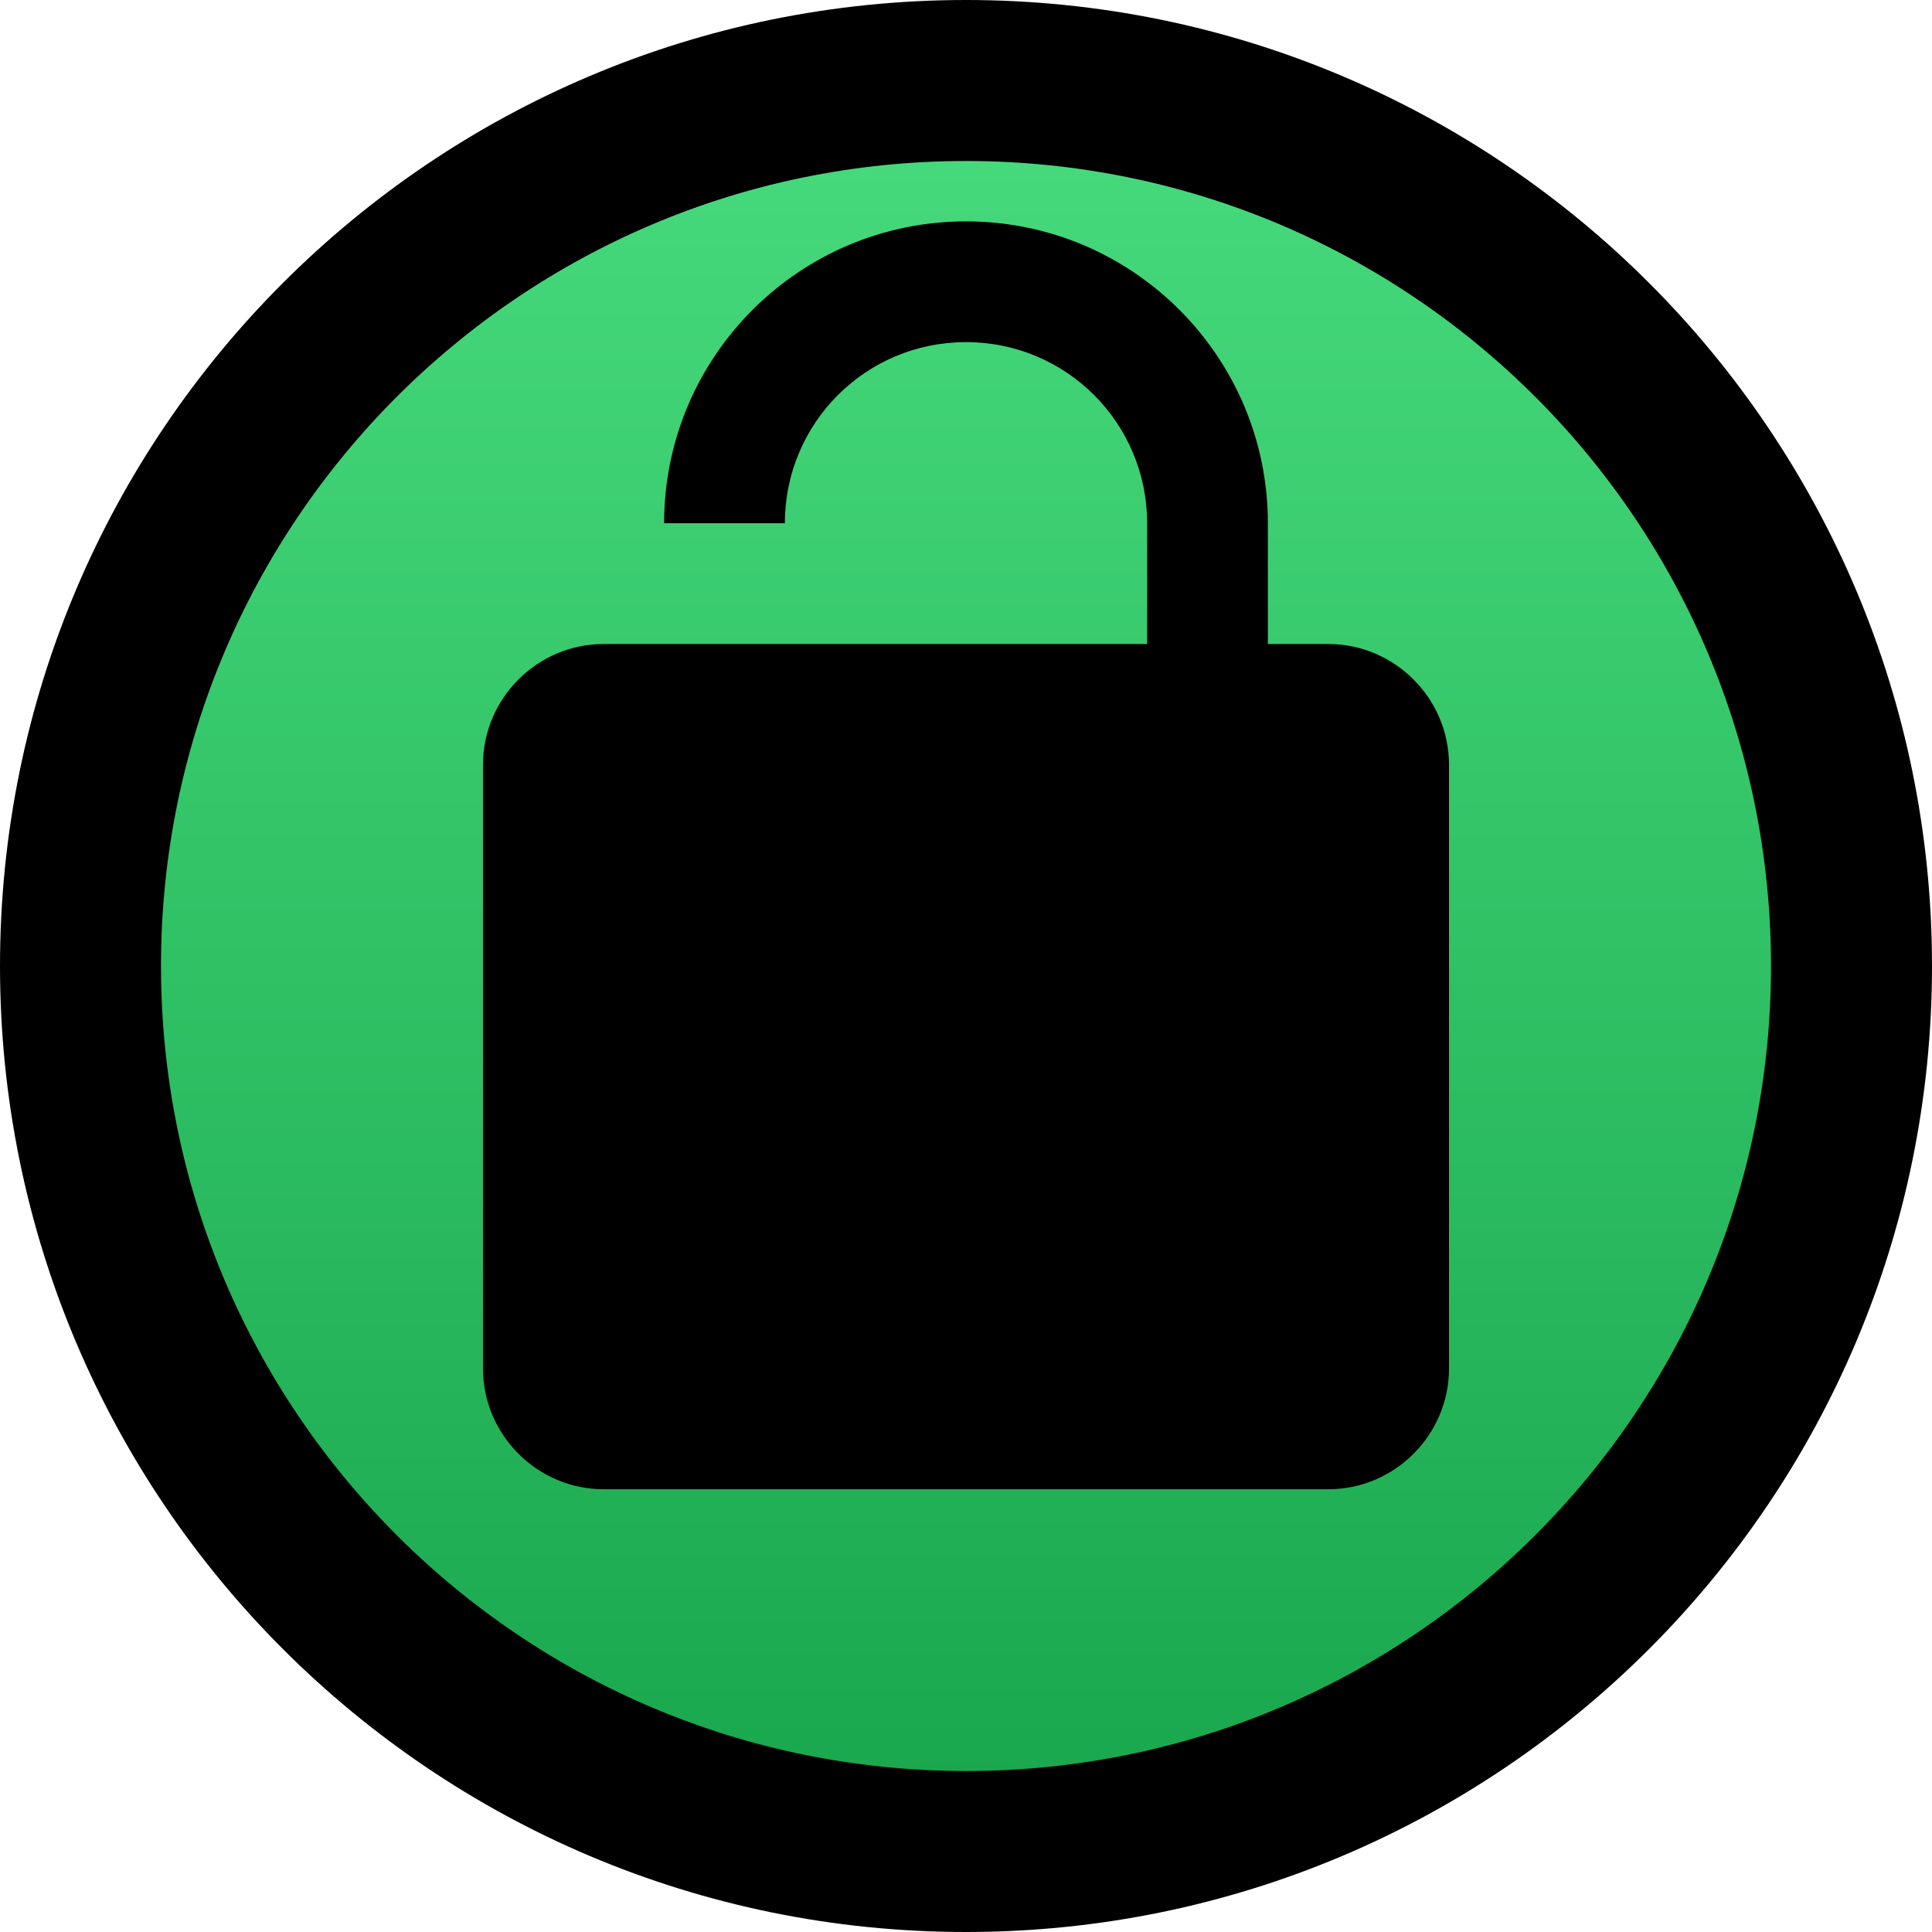
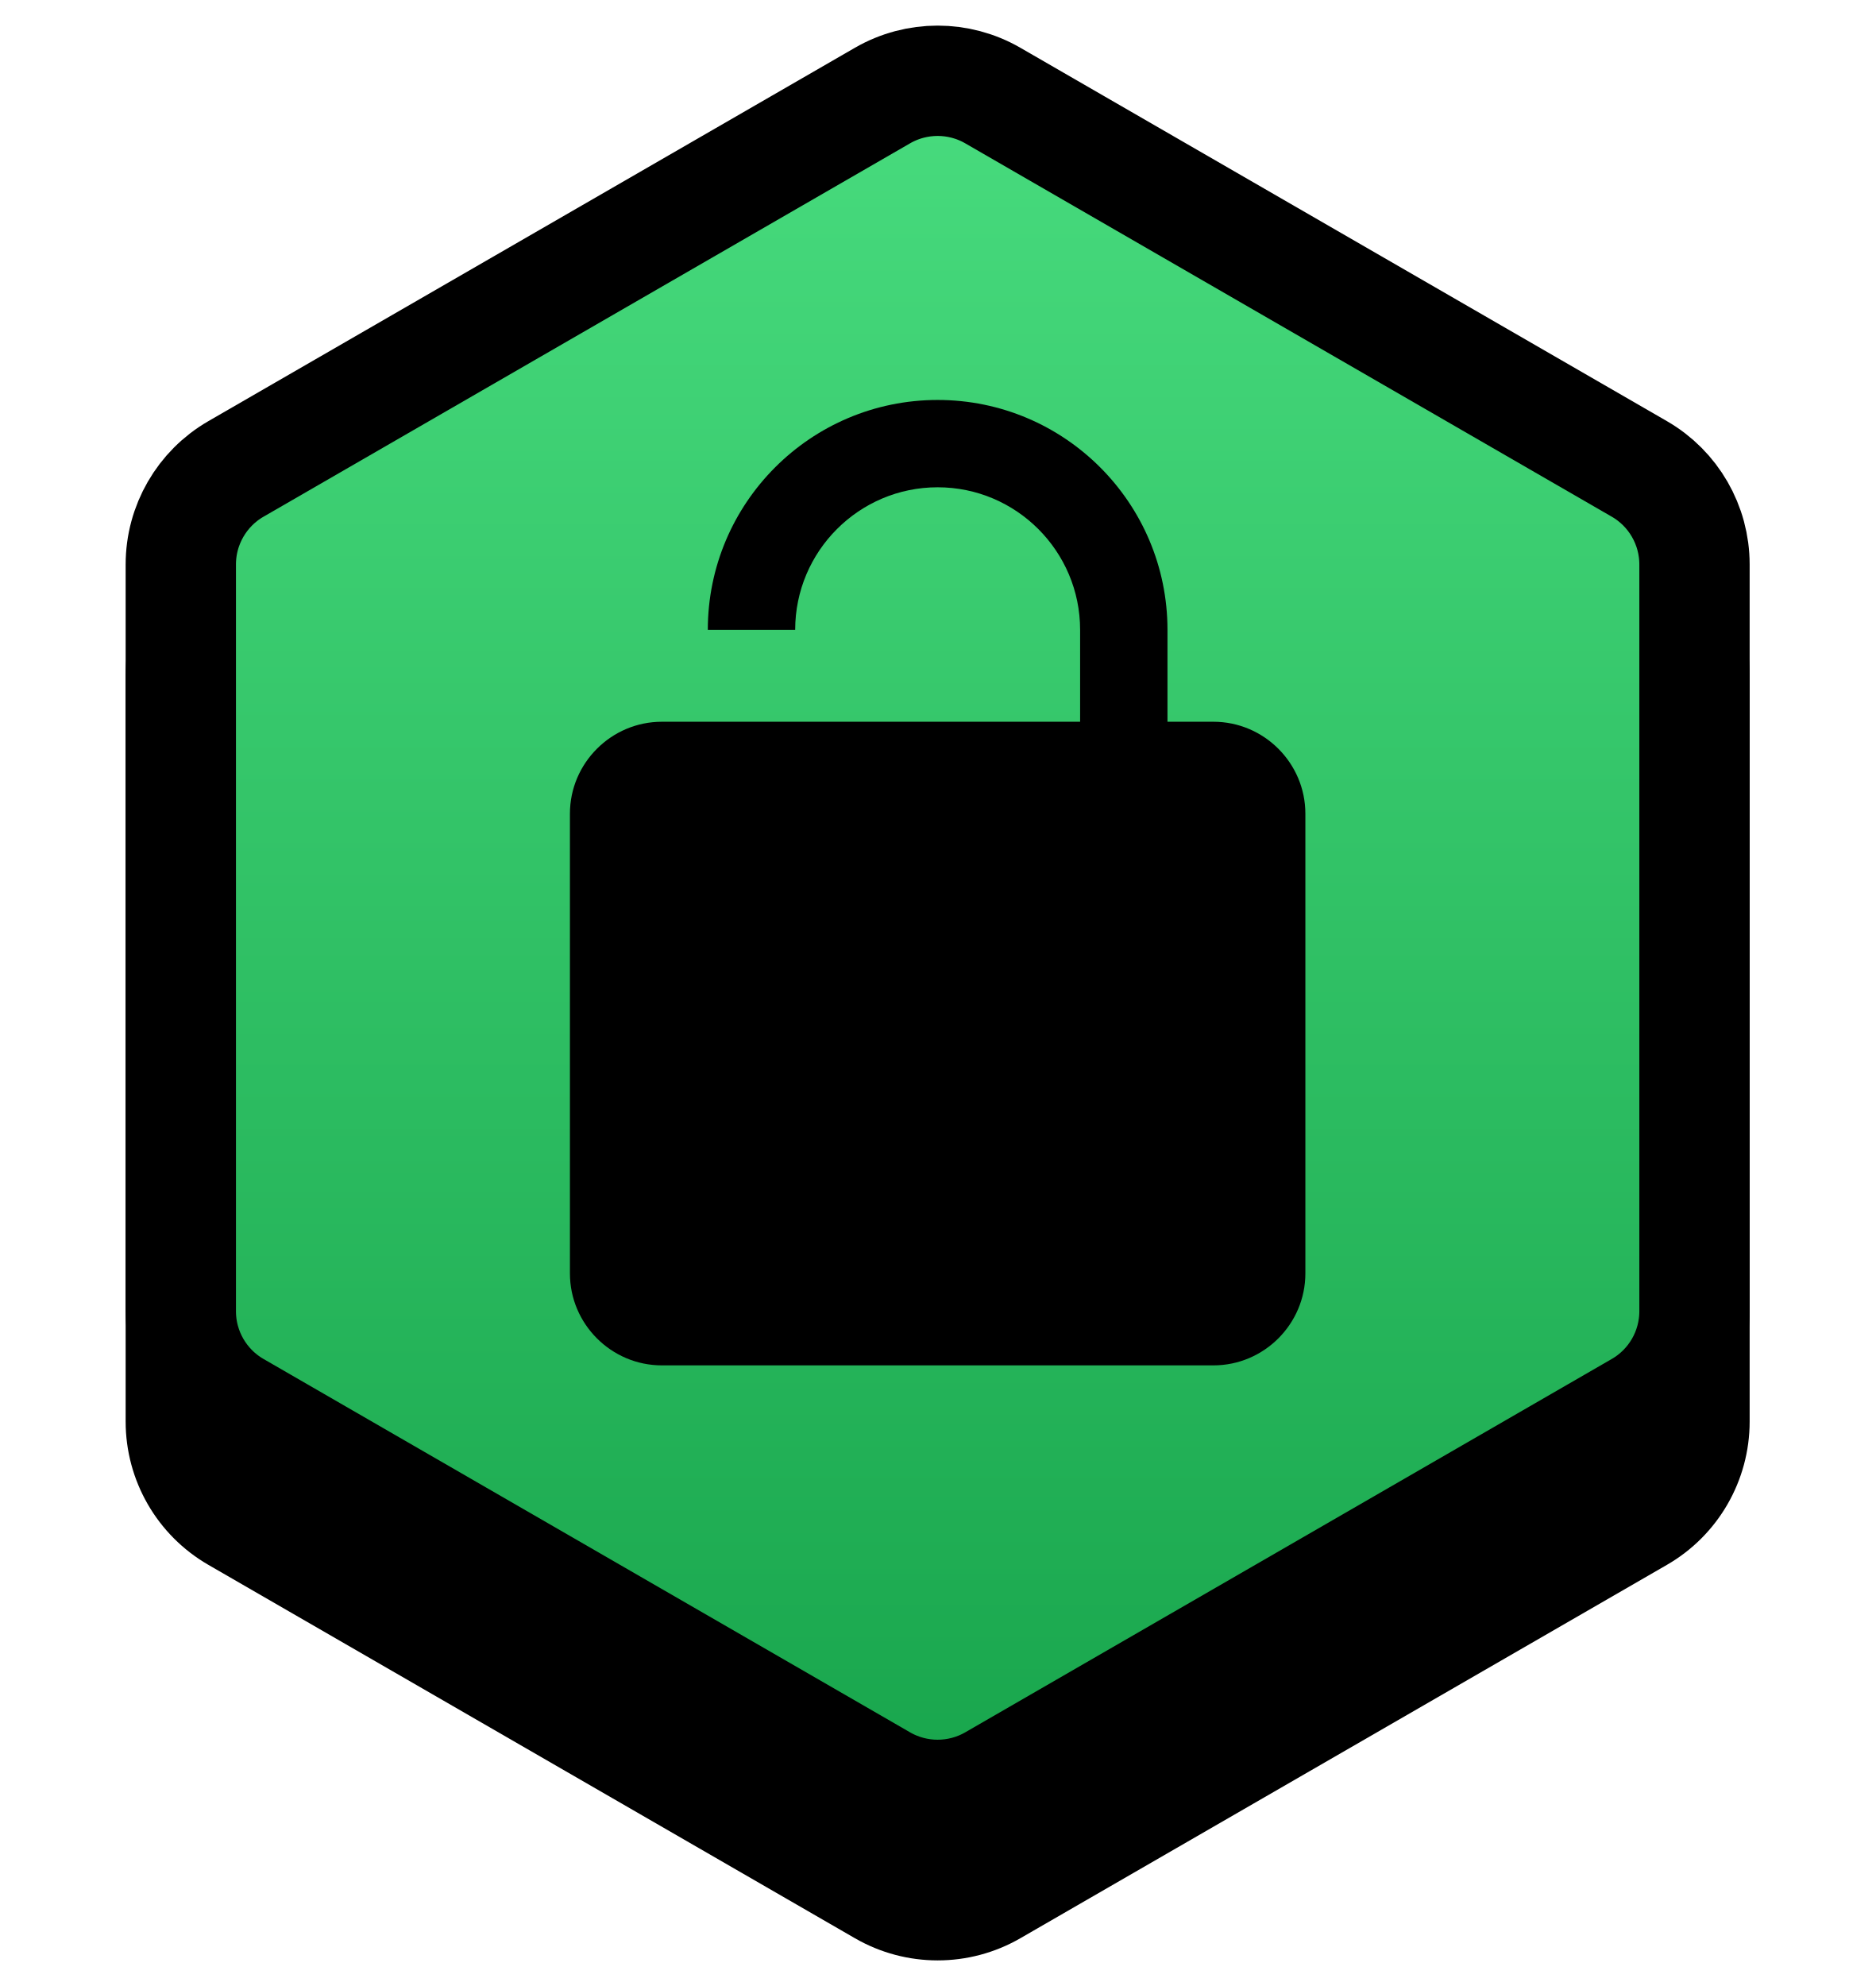
- <svg xmlns="http://www.w3.org/2000/svg" width="24" height="24" viewBox="0 0 24 24" fill="none">
-   <rect x="1" y="1" width="22" height="22" rx="11" fill="url(#paint0_linear_9_164)" />
-   <rect x="1" y="1" width="22" height="22" rx="11" stroke="black" stroke-width="2" />
-   <path d="M7.5 17H16.5V9.5H7.5V17ZM12 11.75C12.825 11.75 13.5 12.425 13.5 13.25C13.5 14.075 12.825 14.75 12 14.75C11.175 14.75 10.5 14.075 10.5 13.25C10.5 12.425 11.175 11.75 12 11.75Z" fill="black" />
-   <path d="M16.5 8H15.75V6.5C15.75 4.43 14.07 2.75 12 2.75C9.93 2.75 8.25 4.43 8.25 6.5H9.75C9.75 5.255 10.755 4.25 12 4.25C13.245 4.25 14.25 5.255 14.25 6.5V8H7.5C6.675 8 6 8.675 6 9.5V17C6 17.825 6.675 18.5 7.5 18.5H16.5C17.325 18.5 18 17.825 18 17V9.5C18 8.675 17.325 8 16.5 8Z" fill="black" />
+ <svg xmlns="http://www.w3.org/2000/svg" width="34" height="36" viewBox="0 0 34 36" fill="none">
+   <path d="M15.5 2.866C16.428 2.33 17.572 2.33 18.5 2.866L30.222 9.634C31.151 10.17 31.722 11.16 31.722 12.232V25.768C31.722 26.84 31.151 27.83 30.222 28.366L18.5 35.134C17.572 35.67 16.428 35.67 15.5 35.134L3.778 28.366C2.849 27.83 2.278 26.84 2.278 25.768V12.232C2.278 11.16 2.849 10.17 3.778 9.634L15.5 2.866Z" fill="black" />
+   <path d="M18 1.732L29.722 8.5C30.341 8.857 30.722 9.518 30.722 10.232V23.768C30.722 24.483 30.341 25.143 29.722 25.5L18 32.268C17.381 32.625 16.619 32.625 16 32.268L4.278 25.5C3.659 25.143 3.278 24.483 3.278 23.768V10.232C3.278 9.518 3.659 8.857 4.278 8.5L16 1.732C16.619 1.375 17.381 1.375 18 1.732Z" fill="url(#paint0_linear_96_11885)" stroke="black" stroke-width="2" />
+   <path d="M22 13.083H21.167V11.417C21.167 9.117 19.3 7.25 17 7.25C14.7 7.25 12.833 9.117 12.833 11.417H14.417C14.417 9.992 15.575 8.833 17 8.833C18.425 8.833 19.583 9.992 19.583 11.417V13.083H12C11.083 13.083 10.333 13.833 10.333 14.75V23.083C10.333 24 11.083 24.75 12 24.75H22C22.917 24.75 23.667 24 23.667 23.083V14.75C23.667 13.833 22.917 13.083 22 13.083Z" fill="black" />
+   <path d="M18.667 18.917C18.667 19.833 17.917 20.583 17 20.583C16.083 20.583 15.333 19.833 15.333 18.917C15.333 18 16.083 17.25 17 17.25C17.917 17.25 18.667 18 18.667 18.917Z" fill="black" />
  <defs>
-     <linearGradient id="paint0_linear_9_164" x1="12" y1="24" x2="12" y2="-5.96046e-08" gradientUnits="userSpaceOnUse">
+     <linearGradient id="paint0_linear_96_11885" x1="17" y1="34" x2="17" y2="-8.44399e-08" gradientUnits="userSpaceOnUse">
      <stop stop-color="#16A34A" />
      <stop offset="1" stop-color="#4ADE80" />
    </linearGradient>
  </defs>
</svg>
